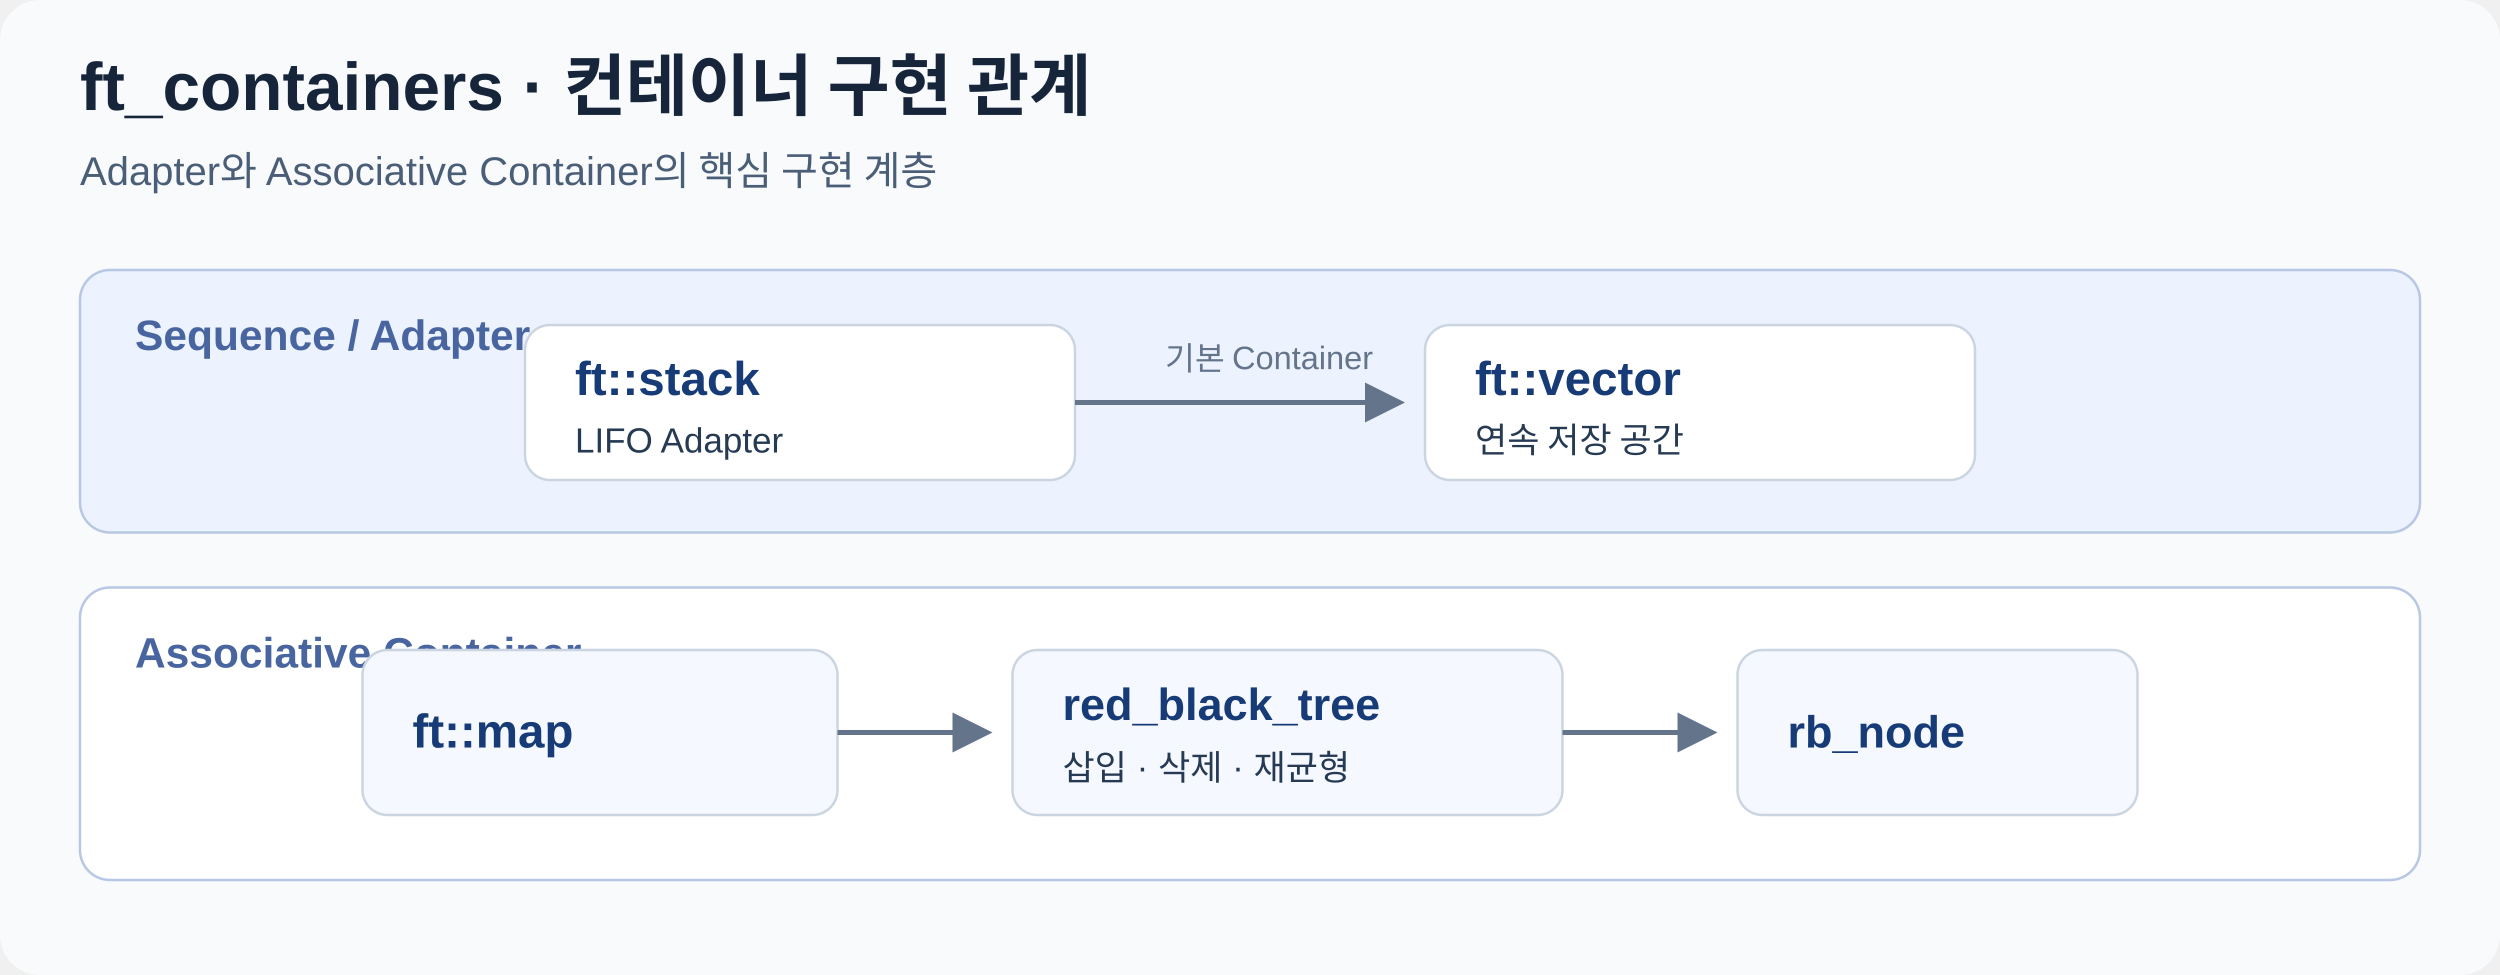
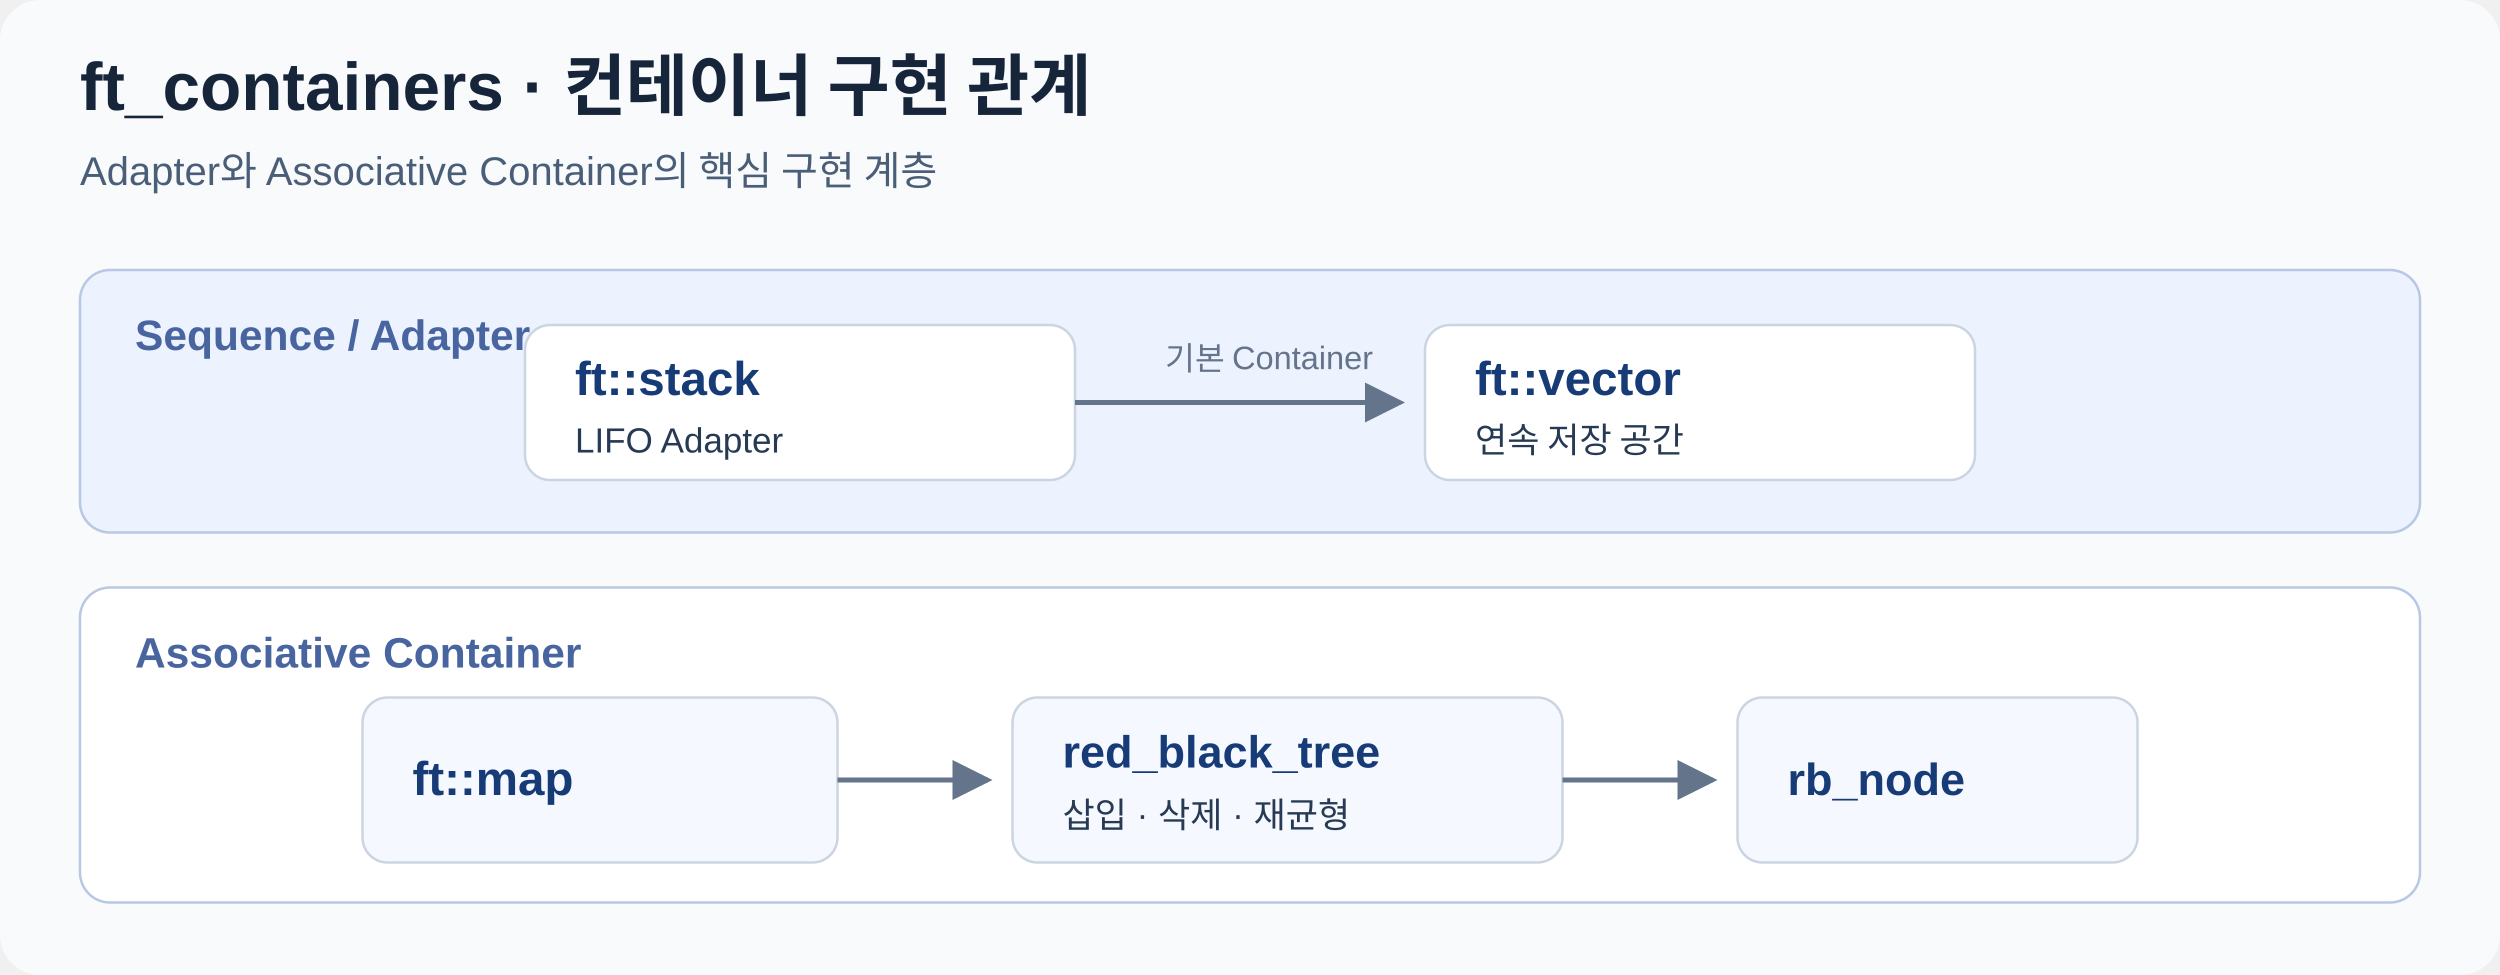
<svg xmlns="http://www.w3.org/2000/svg" width="1000" height="390" viewBox="0 0 1000 390" role="img" aria-labelledby="title desc">
  <defs>
    <marker id="arrow" markerWidth="8" markerHeight="8" refX="7" refY="4" orient="auto">
      <path d="M0 0 L8 4 L0 8Z" fill="#64748b" />
    </marker>
  </defs>
  <rect width="1000" height="390" rx="16" fill="#f8fafc" />
  <g font-family="Arial,'Noto Sans CJK KR','Malgun Gothic',sans-serif">
    <text x="32" y="44" font-size="27" font-weight="700" fill="#17253b">ft_containers · 컨테이너 구현 관계</text>
    <text x="32" y="74" font-size="16" fill="#4b5e78">Adapter와 Associative Container의 핵심 구현 계층</text>
    <rect x="32" y="108" width="936" height="105" rx="12" fill="#edf2ff" stroke="#b8c7e3" />
    <text x="54" y="140" font-size="17" font-weight="700" fill="#4865a0">Sequence / Adapter</text>
    <rect x="210" y="130" width="220" height="62" rx="10" fill="#fff" stroke="#cbd5e1" />
    <text x="230" y="158" font-size="19" font-weight="700" fill="#163b76">ft::stack</text>
    <text x="230" y="181" font-size="14" fill="#263a54">LIFO Adapter</text>
    <rect x="570" y="130" width="220" height="62" rx="10" fill="#fff" stroke="#cbd5e1" />
    <text x="590" y="158" font-size="19" font-weight="700" fill="#163b76">ft::vector</text>
    <text x="590" y="181" font-size="14" fill="#263a54">연속 저장 공간</text>
    <path d="M430 161 H560" fill="none" stroke="#64748b" stroke-width="2" marker-end="url(#arrow)" />
    <text x="466" y="148" font-size="13" fill="#64748b">기본 Container</text>
-     <rect x="32" y="235" width="936" height="117" rx="12" fill="#fff" stroke="#b8c7e3" />
+     <rect x="32" y="235" width="936" height="126" rx="12" fill="#fff" stroke="#b8c7e3" />
    <text x="54" y="267" font-size="17" font-weight="700" fill="#4865a0">Associative Container</text>
-     <rect x="145" y="260" width="190" height="66" rx="10" fill="#f5f8ff" stroke="#cbd5e1" />
-     <text x="165" y="299" font-size="19" font-weight="700" fill="#163b76">ft::map</text>
-     <rect x="405" y="260" width="220" height="66" rx="10" fill="#f5f8ff" stroke="#cbd5e1" />
-     <text x="425" y="288" font-size="18" font-weight="700" fill="#163b76">red_black_tree</text>
-     <text x="425" y="312" font-size="14" fill="#263a54">삽입 · 삭제 · 재균형</text>
-     <rect x="695" y="260" width="160" height="66" rx="10" fill="#f5f8ff" stroke="#cbd5e1" />
-     <text x="715" y="299" font-size="18" font-weight="700" fill="#163b76">rb_node</text>
-     <path d="M335 293 H395" fill="none" stroke="#64748b" stroke-width="2" marker-end="url(#arrow)" />
-     <path d="M625 293 H685" fill="none" stroke="#64748b" stroke-width="2" marker-end="url(#arrow)" />
+     <rect x="145" y="279" width="190" height="66" rx="10" fill="#f5f8ff" stroke="#cbd5e1" />
+     <text x="165" y="318" font-size="19" font-weight="700" fill="#163b76">ft::map</text>
+     <rect x="405" y="279" width="220" height="66" rx="10" fill="#f5f8ff" stroke="#cbd5e1" />
+     <text x="425" y="307" font-size="18" font-weight="700" fill="#163b76">red_black_tree</text>
+     <text x="425" y="331" font-size="14" fill="#263a54">삽입 · 삭제 · 재균형</text>
+     <rect x="695" y="279" width="160" height="66" rx="10" fill="#f5f8ff" stroke="#cbd5e1" />
+     <text x="715" y="318" font-size="18" font-weight="700" fill="#163b76">rb_node</text>
+     <path d="M335 312 H395" fill="none" stroke="#64748b" stroke-width="2" marker-end="url(#arrow)" />
+     <path d="M625 312 H685" fill="none" stroke="#64748b" stroke-width="2" marker-end="url(#arrow)" />
  </g>
</svg>
